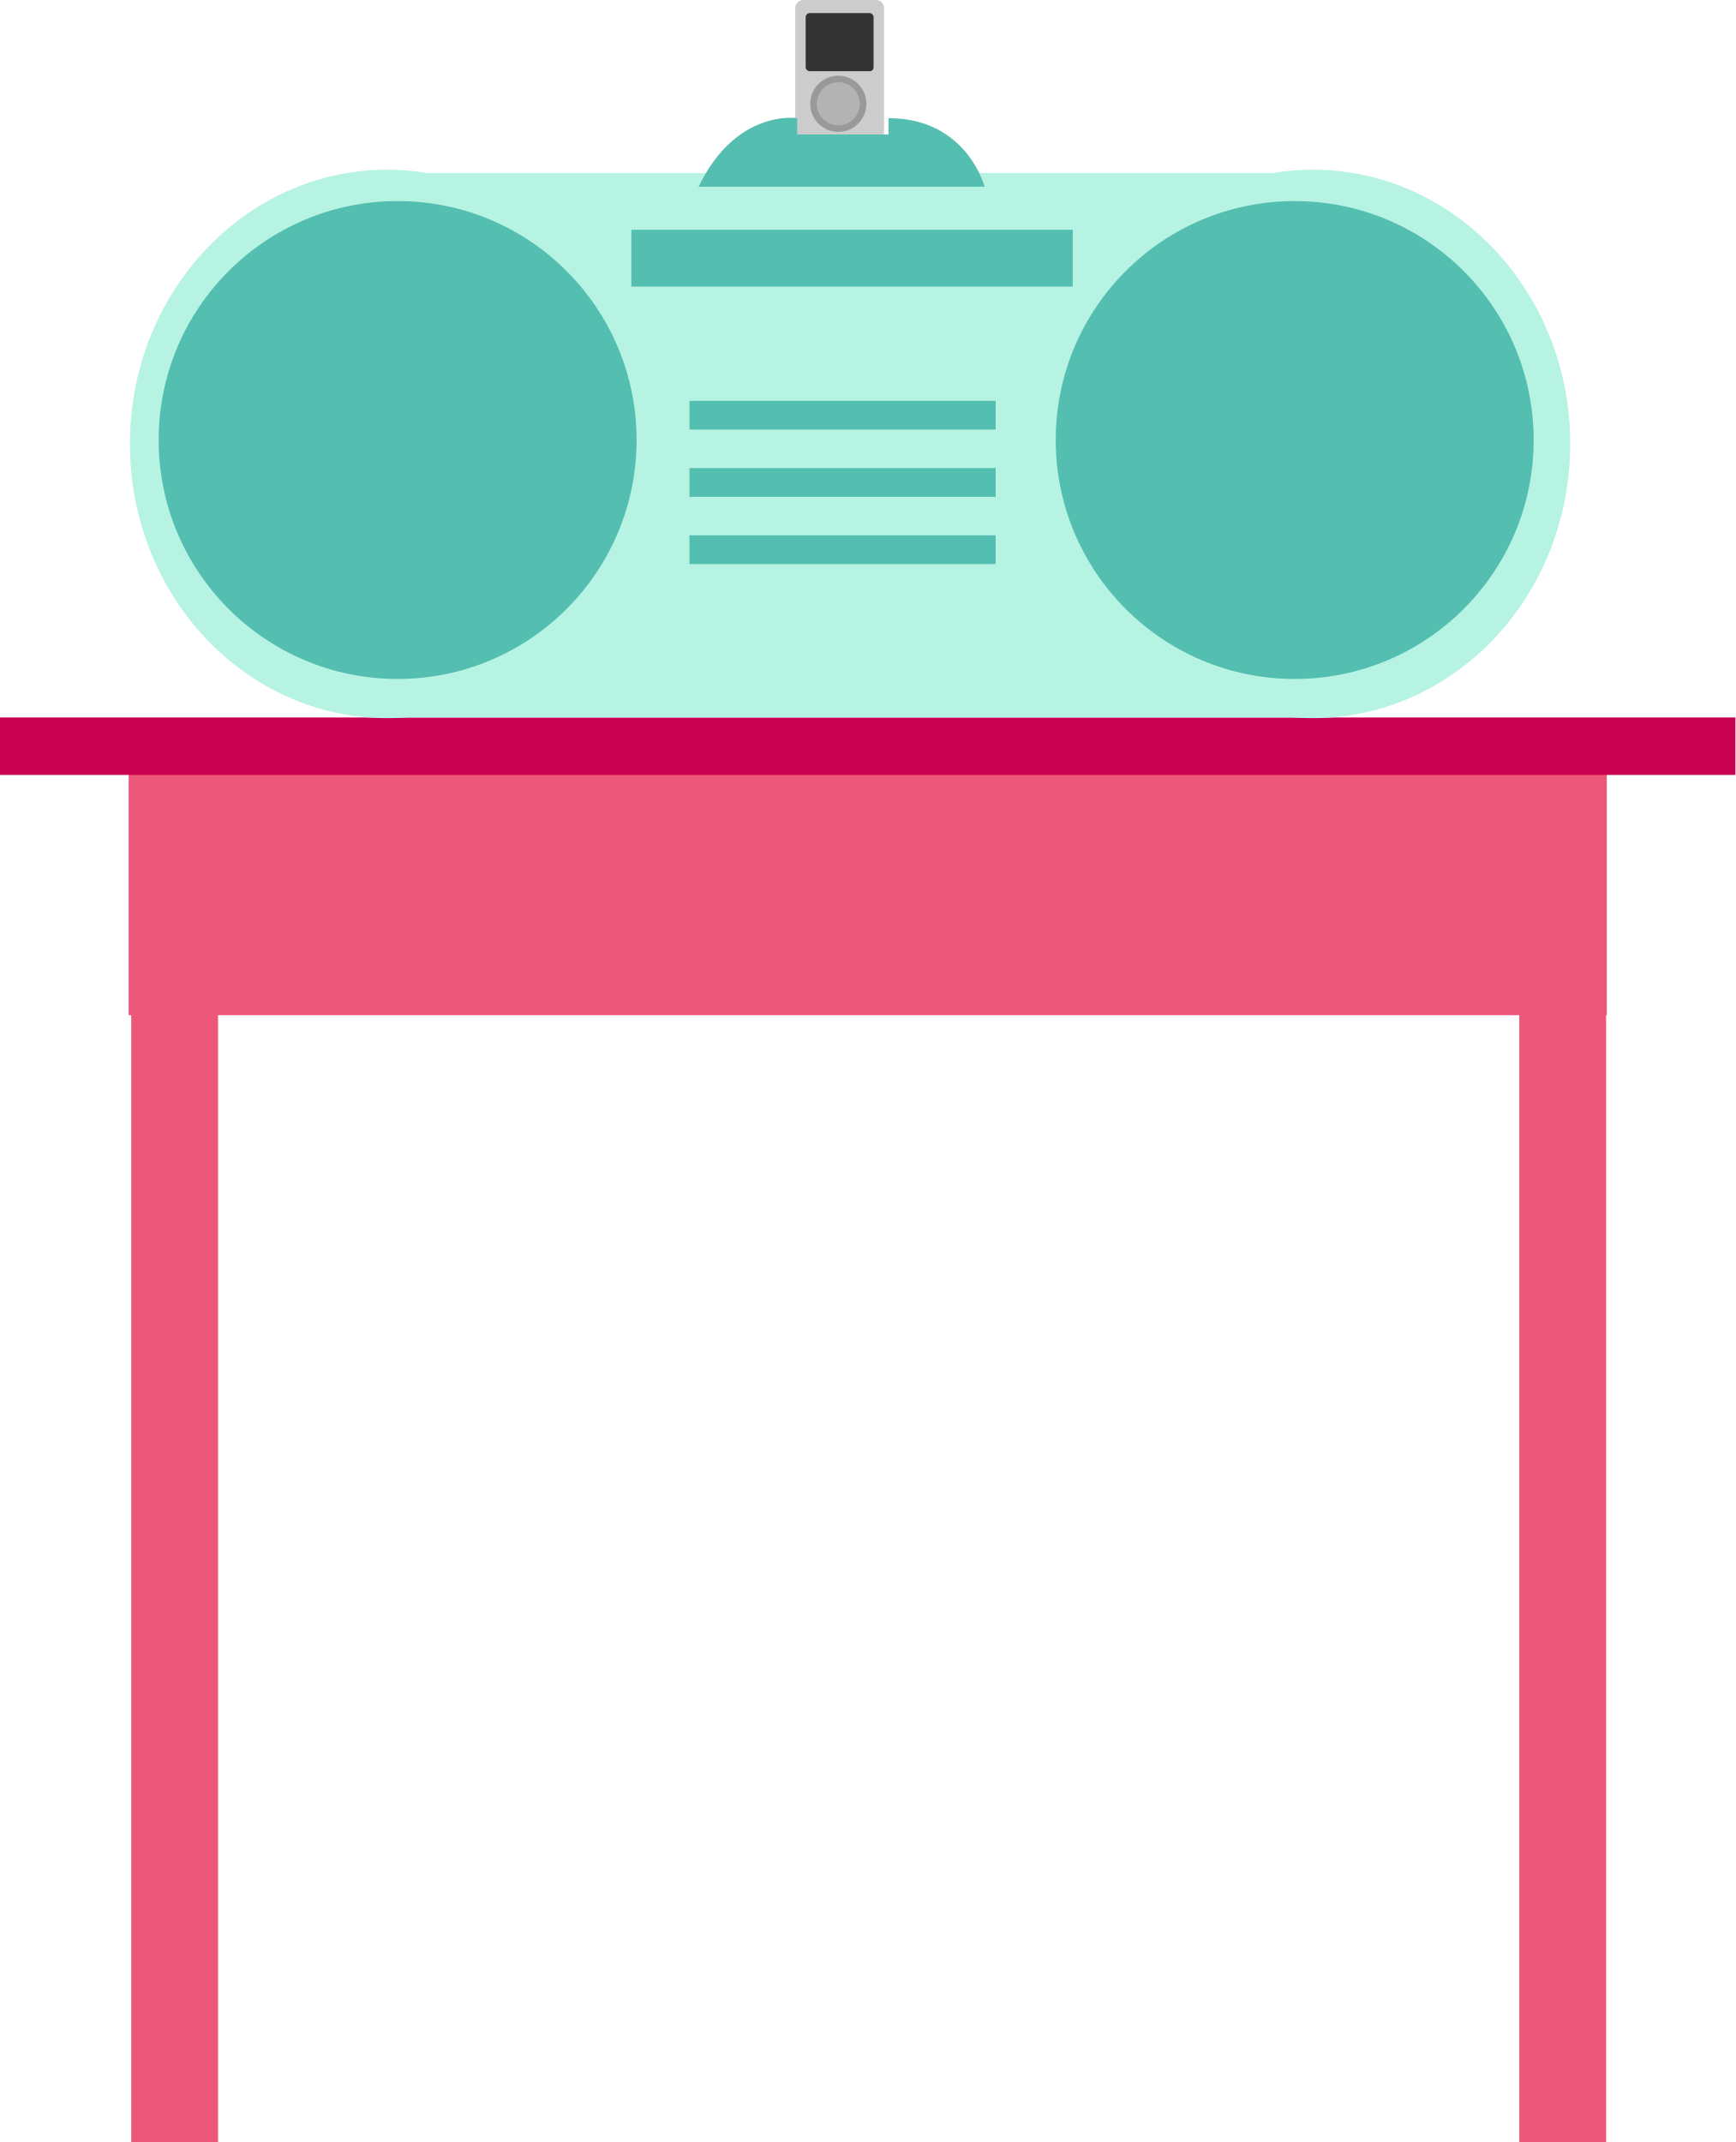
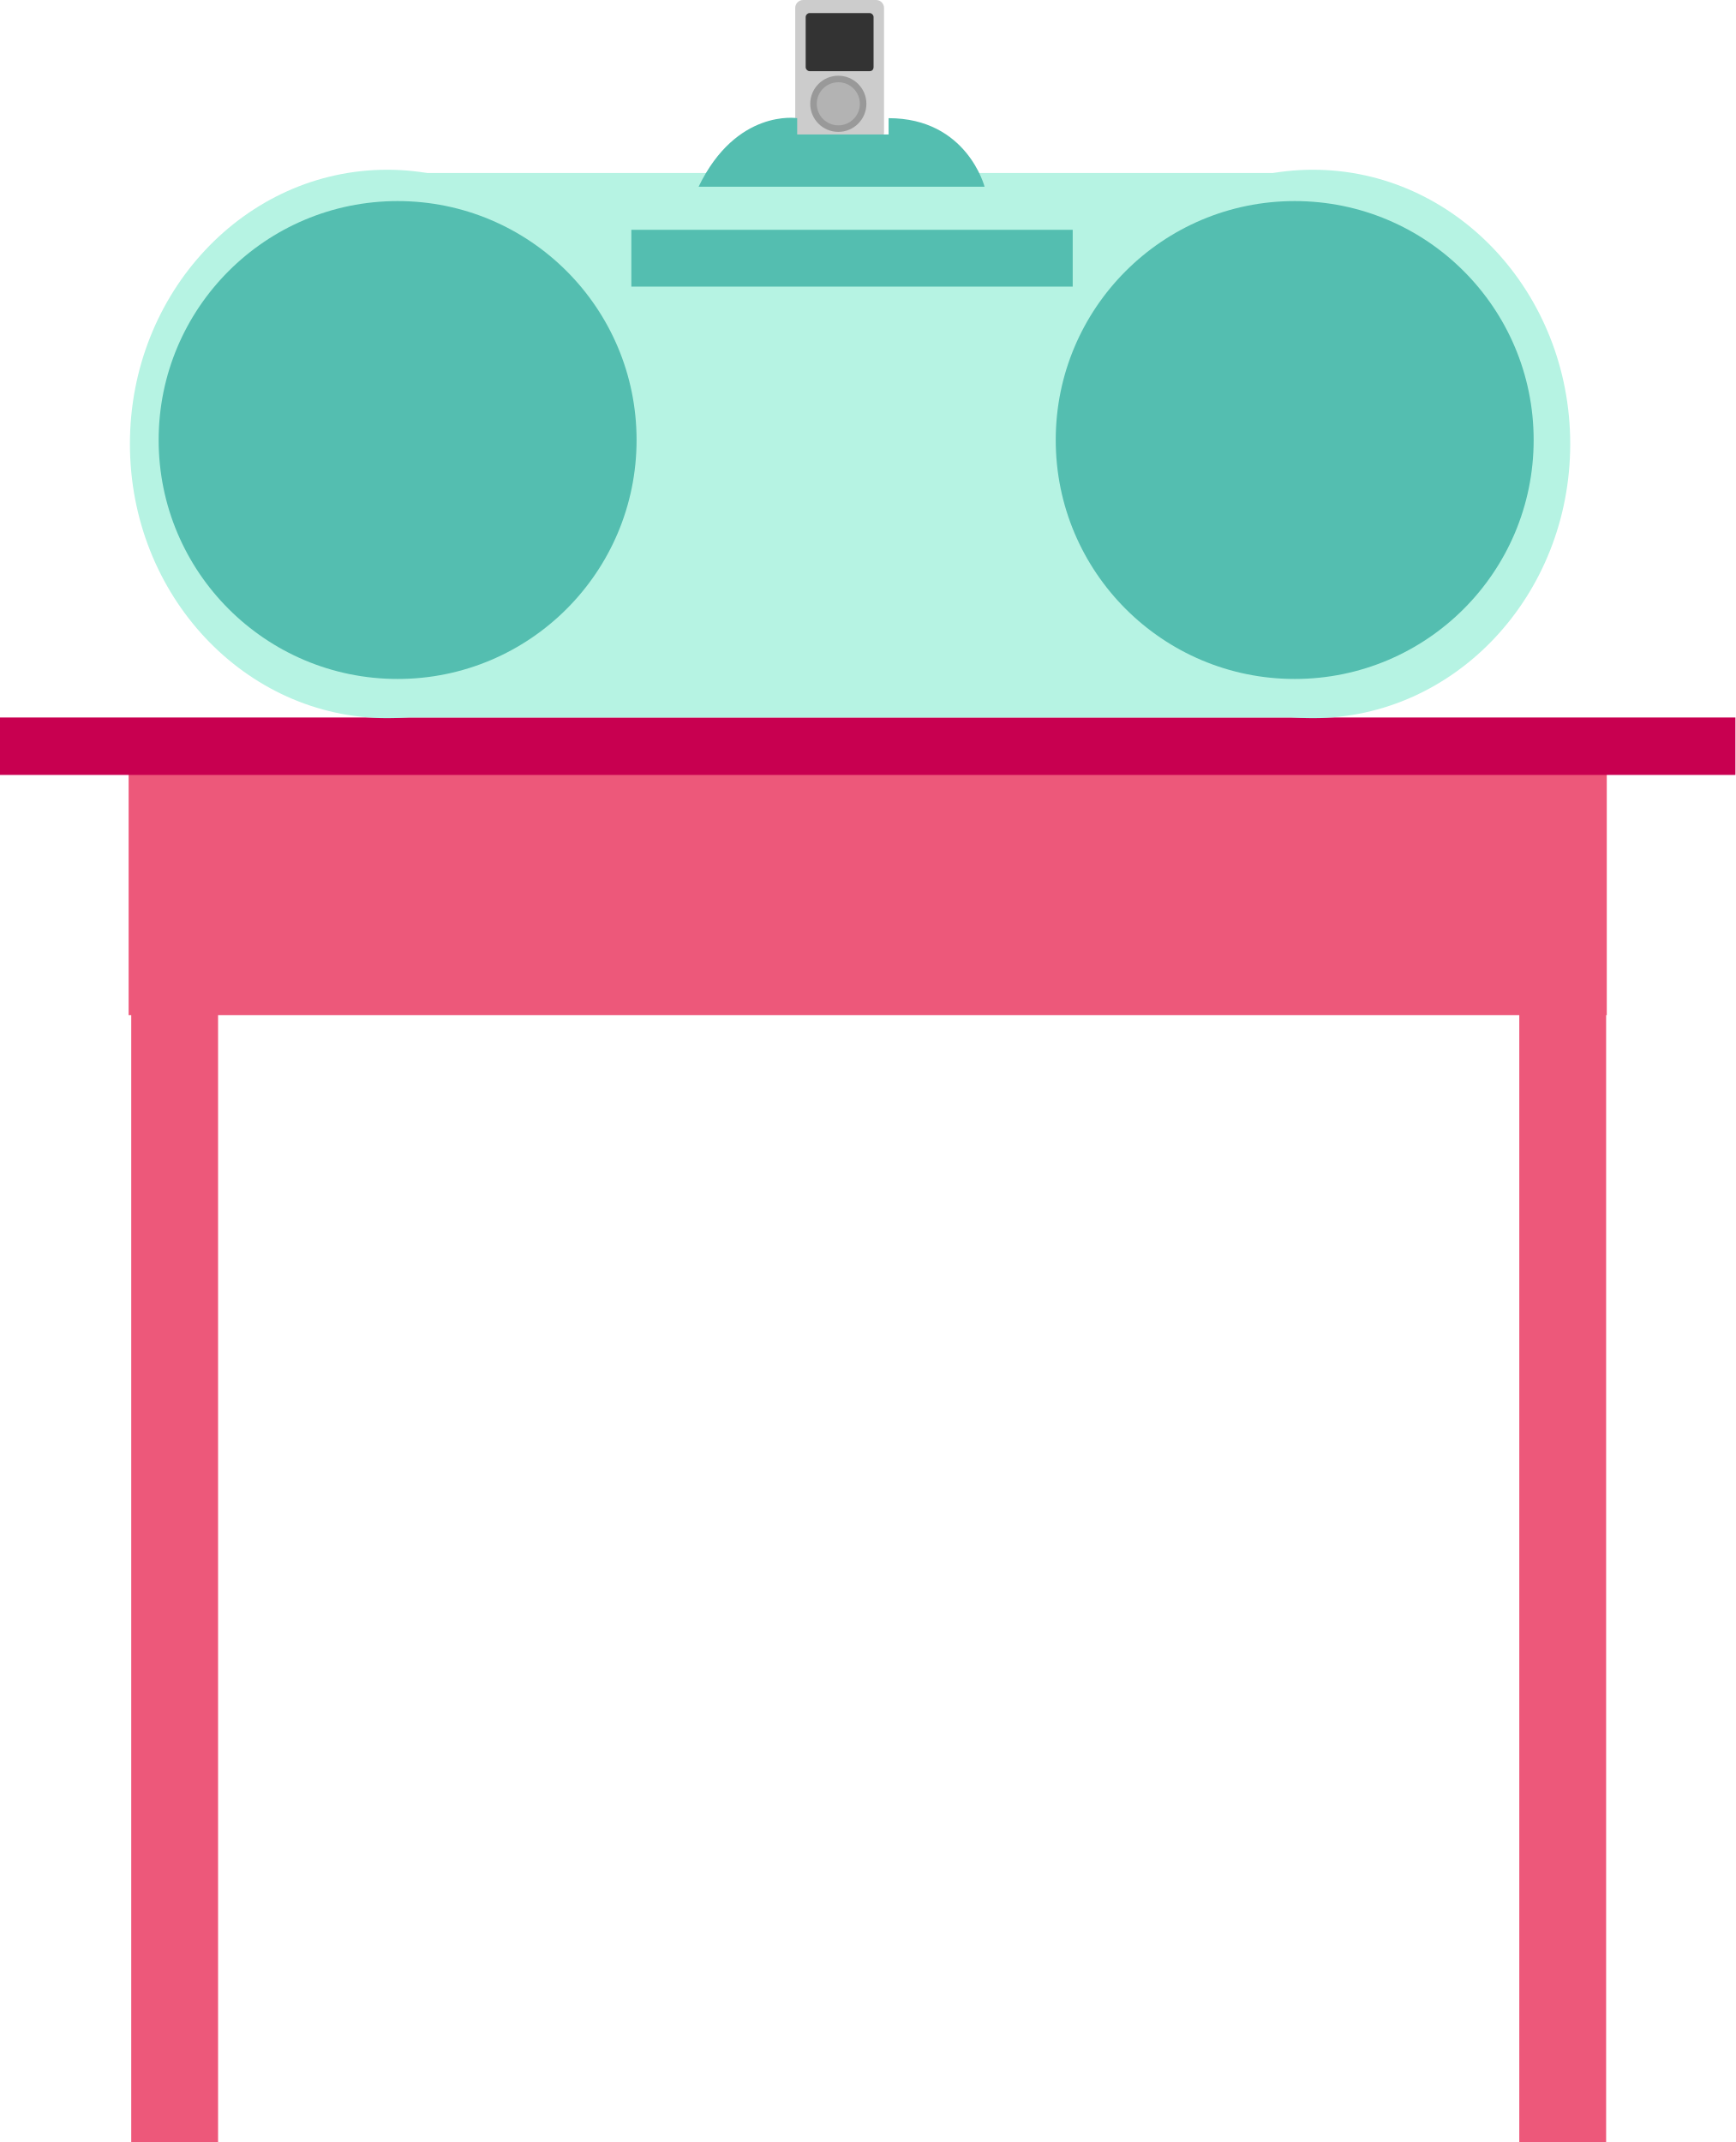
- <svg xmlns="http://www.w3.org/2000/svg" version="1.1" id="Layer_1" x="0px" y="0px" viewBox="0 0 265.8 328.1" enable-background="new 0 0 265.8 328.1" xml:space="preserve">
-   <path fill="#CCCCCC" d="M134.2,21.6H123c-0.7,0-1.2-0.6-1.2-1.2V1.2c0-0.7,0.6-1.2,1.2-1.2h11.2c0.7,0,1.2,0.6,1.2,1.2v19.1  C135.4,21,134.9,21.6,134.2,21.6z" />
-   <rect x="19.7" y="117.8" fill="#ED587A" width="226.4" height="37.7" />
-   <rect x="20.1" y="152" fill="#ED587A" width="13.3" height="176.1" />
-   <rect x="232.7" y="152" fill="#ED587A" width="13.3" height="176.1" />
-   <rect x="0" y="109.9" fill="#C80050" width="265.8" height="8.8" />
-   <rect x="60" y="26.5" fill="#B6F3E3" width="142.2" height="83.4" />
-   <ellipse fill="#B6F3E3" cx="59.3" cy="68" rx="39.4" ry="42" />
-   <ellipse fill="#B6F3E3" cx="201.1" cy="68" rx="39.4" ry="42" />
-   <circle fill="#54BEB0" cx="60.9" cy="67.4" r="36.6" />
-   <circle fill="#54BEB0" cx="198.3" cy="67.4" r="36.6" />
-   <rect x="105.6" y="61.4" fill="#54BEB0" width="46.9" height="4.4" />
-   <rect x="105.6" y="71.7" fill="#54BEB0" width="46.9" height="4.4" />
-   <rect x="105.6" y="82" fill="#54BEB0" width="46.9" height="4.4" />
-   <rect x="96.7" y="35.2" fill="#54BEB0" width="67.6" height="8.7" />
-   <path fill="#54BEB0" d="M107,28.6h43.8c0,0-2.7-10.5-14.7-10.5v2.5h-14v-2.5C122.1,18.1,112.8,16.6,107,28.6z" />
-   <path fill="#333333" d="M133.2,10.9H124c-0.3,0-0.6-0.3-0.6-0.6V2.6c0-0.3,0.3-0.6,0.6-0.6h9.2c0.3,0,0.6,0.3,0.6,0.6v7.7  C133.8,10.6,133.6,10.9,133.2,10.9z" />
-   <circle fill="#999999" cx="128.4" cy="15.9" r="4.3" />
-   <circle fill="#B3B3B3" cx="128.4" cy="15.9" r="3.3" />
+ <svg xmlns="http://www.w3.org/2000/svg" version="1.1" id="Layer_1" x="0px" y="0px" viewBox="-366 286.9 265.8 328.1" style="enable-background:new -366 286.9 265.8 328.1;" xml:space="preserve">
+   <style type="text/css">
+ 	.st0{fill:#CCCCCC;}
+ 	.st1{fill:#ED587A;}
+ 	.st2{fill:#C80050;}
+ 	.st3{fill:#B6F3E3;}
+ 	.st4{fill:#54BEB0;}
+ 	.st5{fill:#333333;}
+ 	.st6{fill:#999999;}
+ 	.st7{fill:#B3B3B3;}
+ </style>
+   <path class="st0" d="M-231.8,308.5H-243c-0.7,0-1.2-0.6-1.2-1.2v-19.2c0-0.7,0.6-1.2,1.2-1.2h11.2c0.7,0,1.2,0.6,1.2,1.2v19.1  C-230.6,307.9-231.1,308.5-231.8,308.5z" />
+   <rect x="-346.3" y="404.7" class="st1" width="226.4" height="37.7" />
+   <rect x="-345.9" y="438.9" class="st1" width="13.3" height="176.1" />
+   <rect x="-133.3" y="438.9" class="st1" width="13.3" height="176.1" />
+   <rect x="-366" y="396.8" class="st2" width="265.8" height="8.8" />
+   <rect x="-306" y="313.4" class="st3" width="142.2" height="83.4" />
+   <ellipse class="st3" cx="-306.7" cy="354.9" rx="39.4" ry="42" />
+   <ellipse class="st3" cx="-164.9" cy="354.9" rx="39.4" ry="42" />
+   <circle class="st4" cx="-305.1" cy="354.3" r="36.6" />
+   <circle class="st4" cx="-167.7" cy="354.3" r="36.6" />
+   <rect x="-269.3" y="322.1" class="st4" width="67.6" height="8.7" />
+   <path class="st4" d="M-259,315.5h43.8c0,0-2.7-10.5-14.7-10.5v2.5h-14V305C-243.9,305-253.2,303.5-259,315.5z" />
+   <path class="st5" d="M-232.8,297.8h-9.2c-0.3,0-0.6-0.3-0.6-0.6v-7.7c0-0.3,0.3-0.6,0.6-0.6h9.2c0.3,0,0.6,0.3,0.6,0.6v7.7  C-232.2,297.5-232.4,297.8-232.8,297.8z" />
+   <circle class="st6" cx="-237.6" cy="302.8" r="4.3" />
+   <circle class="st7" cx="-237.6" cy="302.8" r="3.3" />
</svg>
